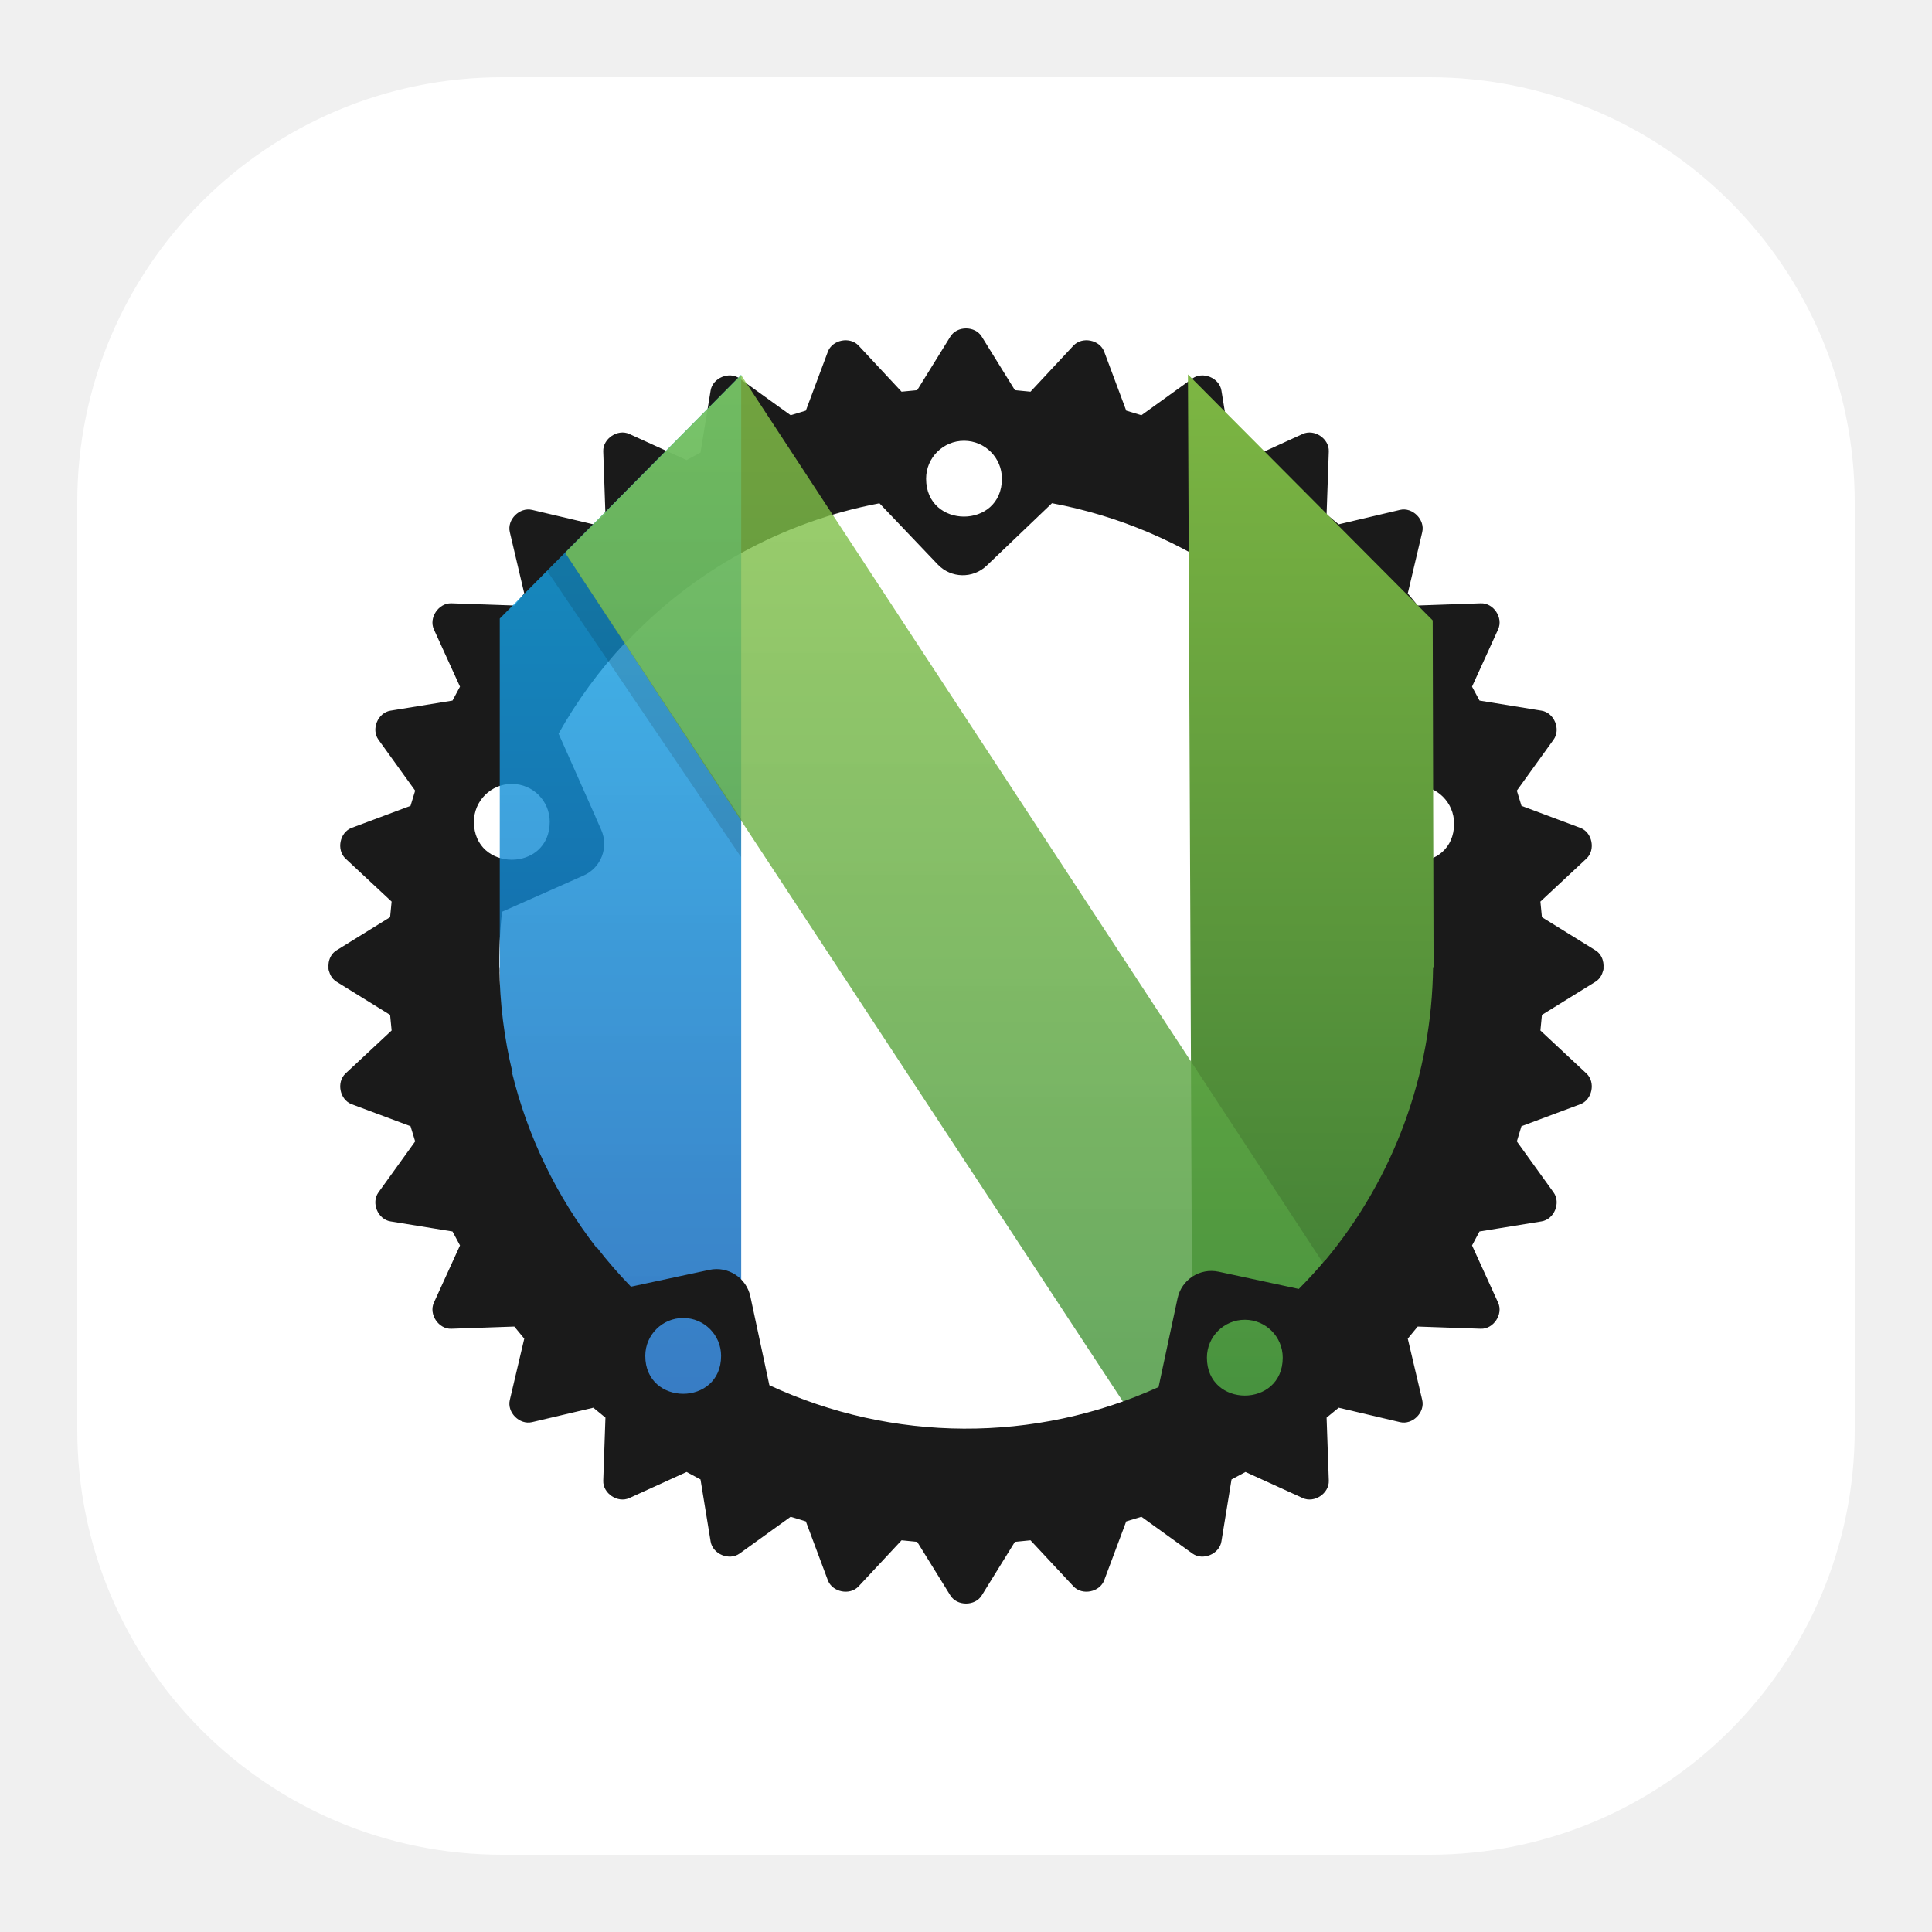
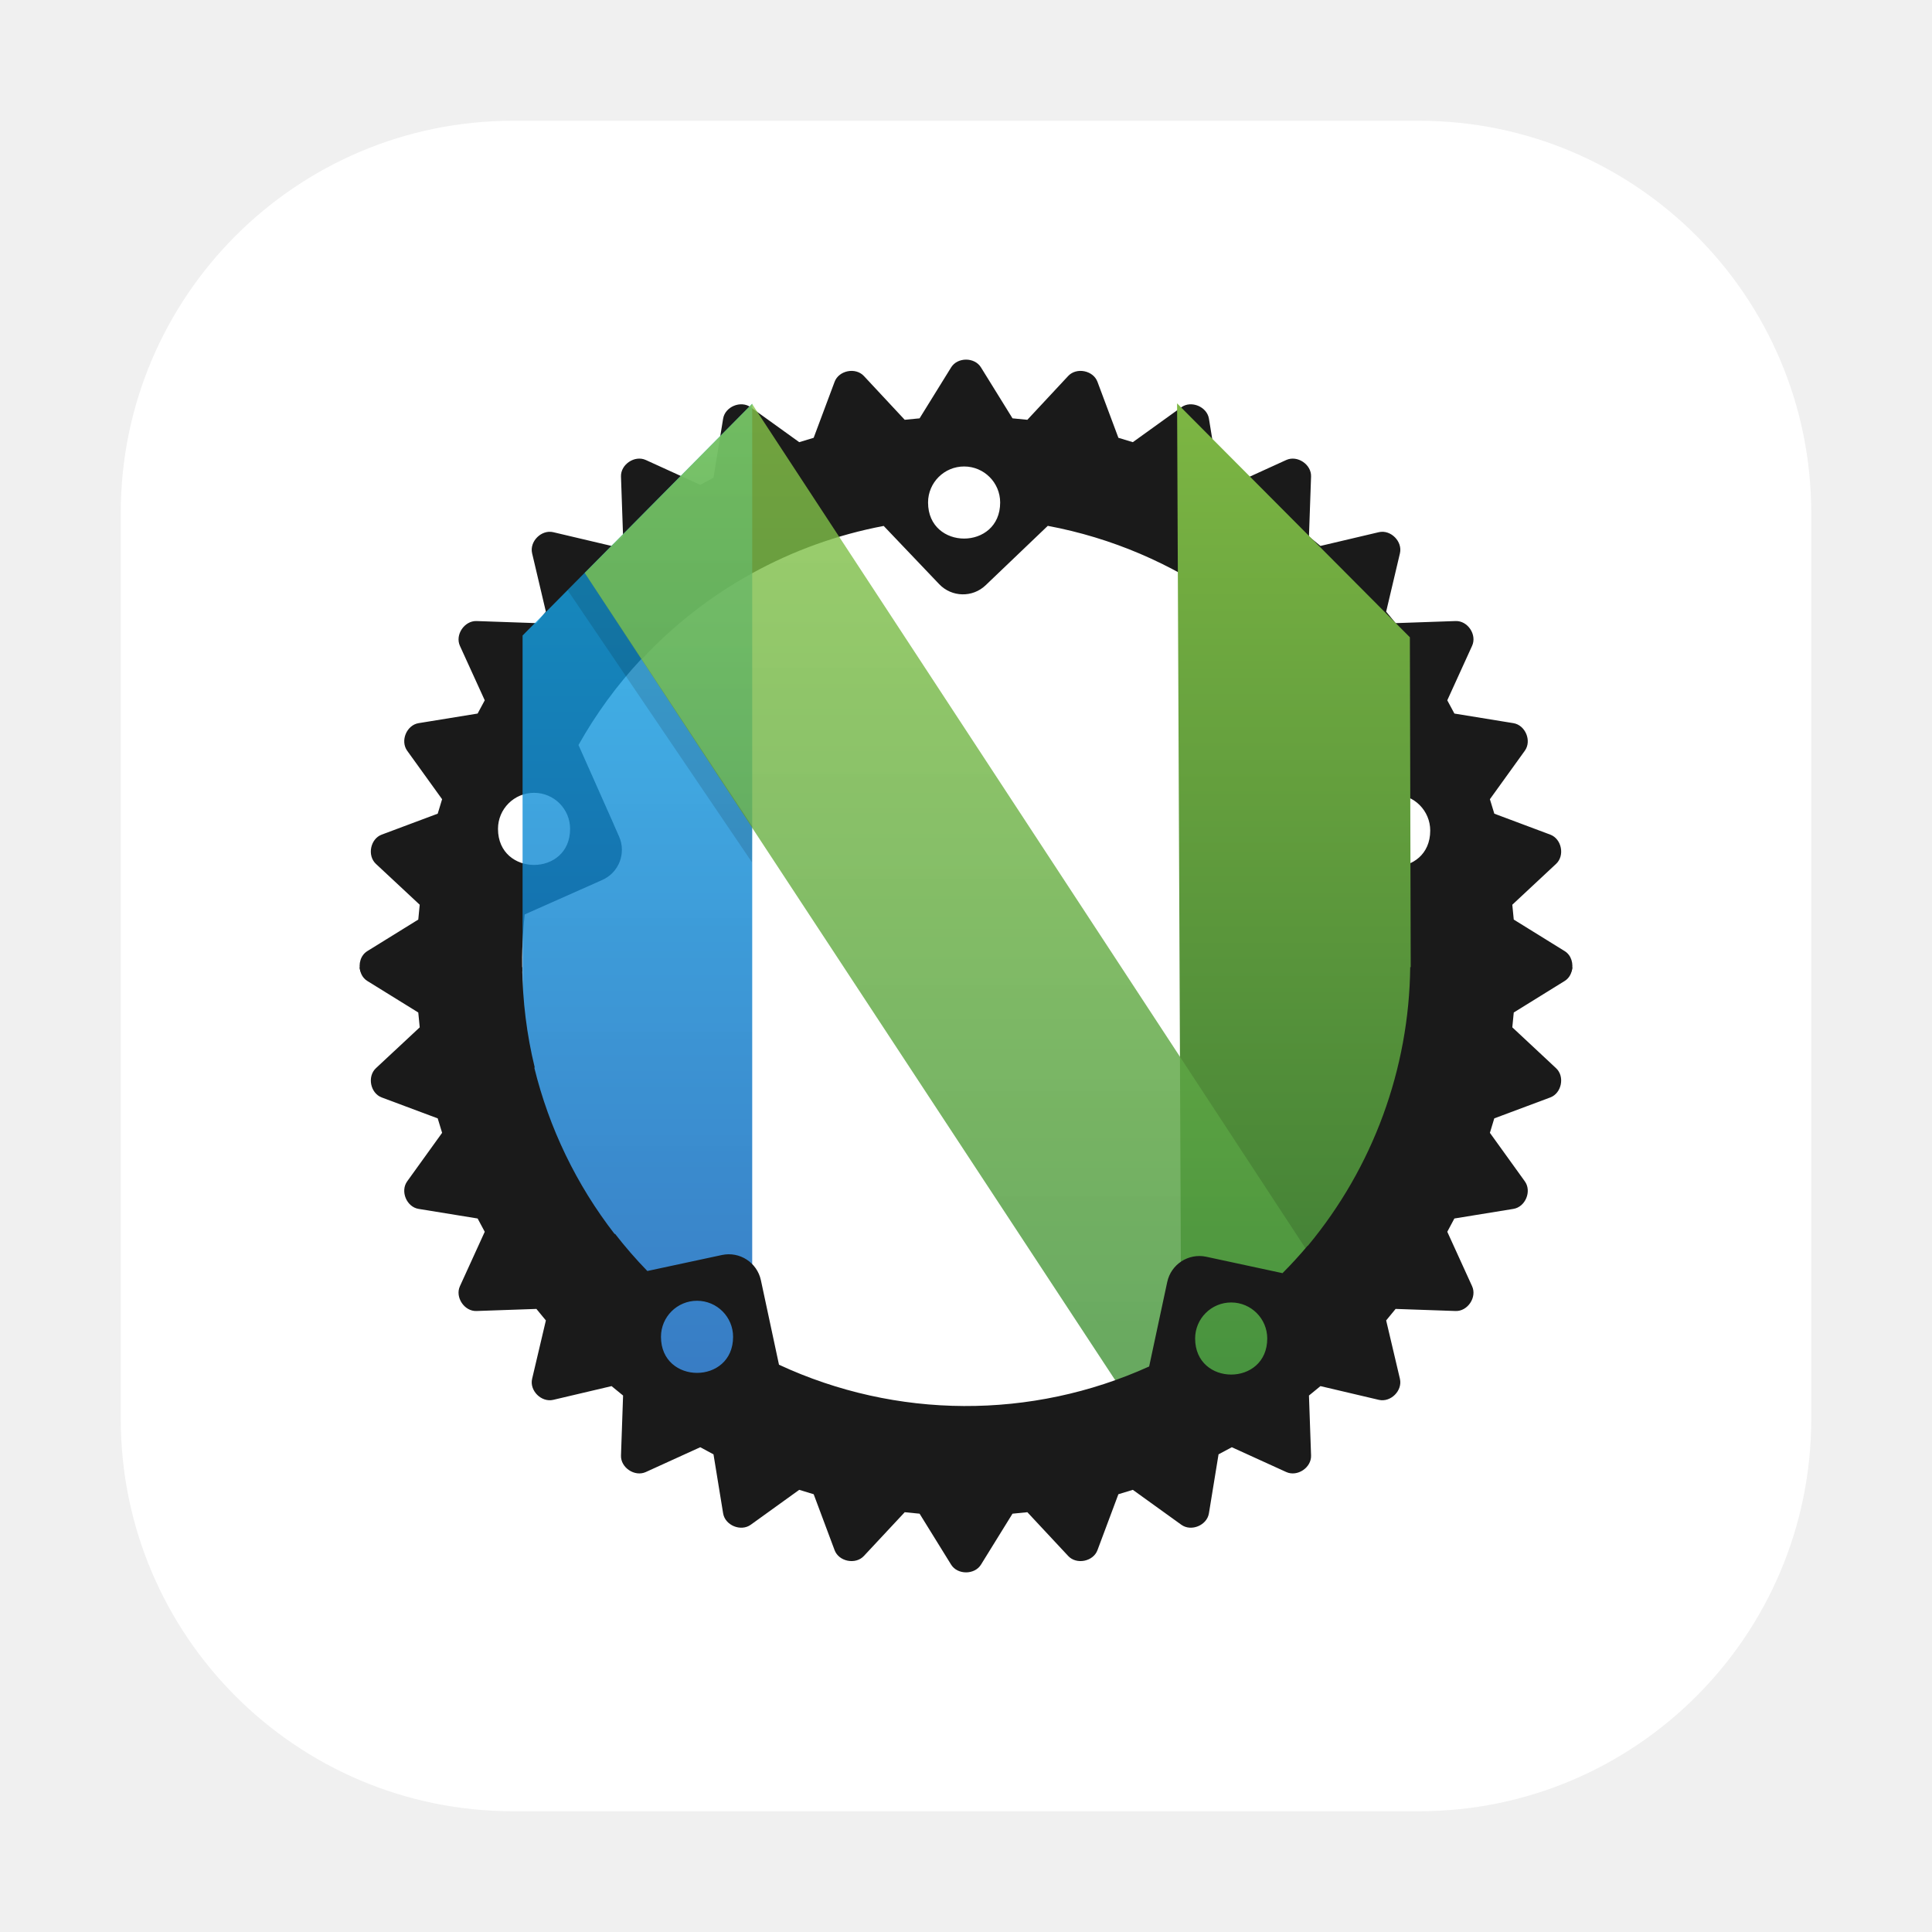
<svg xmlns="http://www.w3.org/2000/svg" height="500" viewBox="0 0 500 500" width="500">
  <defs>
    <clipPath id="kubaos-tile">
-       <rect x="20" y="20" width="460" height="460" rx="110" />
+       <rect x="31.25" y="31.25" width="437.5" height="437.5" rx="101.562" />
    </clipPath>
  </defs>
  <g clip-path="url(#kubaos-tile)">
-     <rect x="20" y="20" width="460" height="460" rx="110" fill="#fff" />
-     <svg x="85" y="85" width="330" height="330" viewBox="0 0 256 256">
+     <rect x="31.25" y="31.25" width="437.5" height="437.5" rx="101.562" fill="#fff" />
+     <svg x="93.071" y="93.071" width="313.859" height="313.859" viewBox="0 0 256 256">
      <defs id="defs440">
        <linearGradient x1="49.022" y1="-0.08" x2="49.022" y2="97.846" id="linearGradient-1" gradientTransform="matrix(0.4950085,0,0,2.323467,34.36766,9.488055)" gradientUnits="userSpaceOnUse">
          <stop stop-color="#16B0ED" stop-opacity="0.8" offset="0%" id="stop197" />
          <stop stop-color="#0F59B2" stop-opacity="0.837" offset="100%" id="stop199" />
        </linearGradient>
        <linearGradient x1="326.174" y1="-0.069" x2="326.174" y2="98.852" id="linearGradient-2" gradientTransform="matrix(-0.5000974,0,0,2.299823,360.4123,9.488055)" gradientUnits="userSpaceOnUse">
          <stop stop-color="#7DB643" offset="0%" id="stop202" />
          <stop stop-color="#367533" offset="100%" id="stop204" />
        </linearGradient>
        <linearGradient x1="103.885" y1="-0.115" x2="103.885" y2="178.558" id="linearGradient-3" gradientTransform="matrix(0.903099,0,0,1.273543,34.36766,9.488055)" gradientUnits="userSpaceOnUse">
          <stop stop-color="#88C649" stop-opacity="0.8" offset="0%" id="stop207" />
          <stop stop-color="#439240" stop-opacity="0.84" offset="100%" id="stop209" />
        </linearGradient>
      </defs>
      <path id="path434" style="opacity:1;fill:#1a1a1a;fill-opacity:1;stroke-width:2.448" d="m 128.01,0 c -1.238,0 -2.476,0.546 -3.147,1.635 l -6.662,10.759 -3.137,0.306 -8.627,-9.252 C 104.689,1.577 101.159,2.272 100.263,4.681 L 95.844,16.501 92.798,17.424 82.55,10.051 C 80.468,8.548 77.141,9.934 76.73,12.461 l -2.032,12.466 -2.798,1.501 -11.492,-5.241 c -2.336,-1.067 -5.334,0.939 -5.237,3.5 L 55.611,37.335 53.182,39.329 40.868,36.426 c -2.502,-0.583 -5.045,1.954 -4.457,4.456 l 2.903,12.317 -1.994,2.424 -12.649,-0.44 c -2.551,-0.073 -4.563,2.895 -3.501,5.236 l 5.241,11.495 -1.502,2.797 -12.463,2.027 c -2.532,0.411 -3.904,3.738 -2.41,5.819 l 7.374,10.237 -0.928,3.051 -11.822,4.423 c -2.4,0.896 -3.1,4.42 -1.224,6.173 l 9.249,8.626 -0.306,3.132 -10.76,6.661 c -1.434,0.886 -1.907,2.74 -1.454,4.294 H 34.321 c -0.083,-4.015 0.091,-8.034 0.526,-12.04 l 16.389,-7.282 c 3.501,-1.555 5.084,-5.658 3.529,-9.166 l -1.133,-2.563 h 0.014 L 46.2,81.349 c 3.674,-6.543 8.114,-12.639 13.256,-18.137 l 0.067,0.062 C 73.118,48.701 91.008,38.814 110.626,35.106 l 11.716,12.293 c 2.649,2.774 7.037,2.876 9.808,0.225 l 13.113,-12.537 c 27.051,5.067 50.506,21.769 64.139,45.674 L 200.427,101.03 c -1.55,3.508 0.03,7.612 3.529,9.166 l 17.283,7.674 c 0.308,3.098 0.461,6.21 0.459,9.324 h 0.096 c 2e-5,0.655 -0.029,1.307 -0.043,1.96 h 34.083 c 0.454,-1.554 -0.02,-3.408 -1.454,-4.294 l -10.755,-6.661 -0.306,-3.132 9.244,-8.626 c 1.88,-1.753 1.175,-5.277 -1.229,-6.173 l -11.812,-4.423 -0.933,-3.051 7.374,-10.237 c 1.503,-2.081 0.121,-5.403 -2.41,-5.819 l -12.458,-2.027 -1.502,-2.797 5.237,-11.495 c 1.072,-2.34 -0.915,-5.334 -3.491,-5.236 l -12.654,0.44 -1.994,-2.424 2.908,-12.317 c 0.588,-2.502 -1.955,-5.044 -4.457,-4.456 l -12.319,2.902 -2.429,-1.994 0.445,-12.647 c 0.098,-2.561 -2.901,-4.563 -5.237,-3.5 l -11.492,5.241 -2.798,-1.501 -2.032,-12.466 C 178.869,9.934 175.541,8.553 173.46,10.051 l -10.244,7.373 -3.046,-0.923 -4.419,-11.82 C 154.855,2.272 151.321,1.577 149.573,3.448 L 140.95,12.7 137.818,12.394 131.156,1.635 C 130.483,0.546 129.247,0 128.01,0 Z m -0.383,22.555 c 4.192,0.014 7.584,3.416 7.585,7.608 0,10.147 -15.222,10.147 -15.222,0 7.6e-4,-4.212 3.424,-7.623 7.637,-7.608 z M 36.841,91.443 c 4.196,0.011 7.591,3.417 7.589,7.612 0,10.147 -15.222,10.147 -15.222,0 -0.002,-4.212 3.419,-7.625 7.632,-7.612 z m 181.567,0.359 c 4.192,0.014 7.584,3.416 7.585,7.608 0,10.147 -15.222,10.147 -15.222,0 7.5e-4,-4.212 3.424,-7.623 7.637,-7.608 z" />
      <path d="M 34.397,58.237 82.871,9.303 V 236.887 L 34.397,188.518 Z" id="Left---green" fill="url(#linearGradient-1)" style="fill:url(#linearGradient-1);stroke-width:1.072" />
      <path d="M 221.697,58.61 172.559,9.241 173.555,236.829 222.029,188.46 Z" id="Right---blue" fill="url(#linearGradient-2)" style="fill:url(#linearGradient-2);stroke-width:1.072" />
      <path d="M 82.838,9.341 208.866,201.629 173.599,236.889 47.506,45.028 Z" id="Cross---blue" fill="url(#linearGradient-3)" style="fill:url(#linearGradient-3);stroke-width:1.072" />
      <path d="m 82.882,98.529 -0.067,7.574 -38.911,-57.439 3.603,-3.67 z" id="Shadow" fill-opacity="0.13" fill="#000000" style="stroke-width:1.072" />
      <path id="path849" style="opacity:1;fill:#1a1a1a;fill-opacity:1;stroke-width:2.448" d="m 0.008,128.238 c 0.064,1.158 0.59,2.288 1.612,2.917 l 10.76,6.661 0.306,3.132 -9.249,8.626 c -1.876,1.748 -1.175,5.272 1.224,6.173 l 11.822,4.418 0.928,3.051 -7.374,10.242 c -1.498,2.086 -0.122,5.408 2.41,5.814 l 12.463,2.027 1.502,2.802 -5.241,11.49 c -1.068,2.336 0.949,5.339 3.501,5.236 l 12.644,-0.44 1.999,2.429 -2.903,12.322 c -0.588,2.497 1.955,5.03 4.457,4.442 l 12.314,-2.898 2.429,1.989 -0.44,12.652 c -0.098,2.561 2.901,4.563 5.237,3.495 l 11.492,-5.236 2.798,1.501 2.032,12.456 c 0.411,2.536 3.739,3.908 5.82,2.415 l 10.244,-7.378 3.051,0.928 4.419,11.815 c 0.896,2.399 4.426,3.104 6.174,1.224 l 8.627,-9.243 3.137,0.311 6.657,10.759 c 1.342,2.169 4.952,2.174 6.298,0 l 6.657,-10.759 3.137,-0.311 8.622,9.243 c 1.748,1.88 5.278,1.175 6.174,-1.224 l 4.419,-11.815 3.051,-0.928 10.244,7.378 c 2.081,1.493 5.404,0.117 5.815,-2.415 l 2.032,-12.456 2.802,-1.501 11.492,5.236 c 2.336,1.067 5.33,-0.93 5.237,-3.495 l -0.445,-12.652 2.429,-1.989 12.319,2.898 c 2.502,0.588 5.04,-1.945 4.452,-4.442 l -2.903,-12.322 1.994,-2.429 12.649,0.44 c 2.551,0.103 4.568,-2.9 3.496,-5.236 l -5.237,-11.49 1.497,-2.802 12.458,-2.027 c 2.537,-0.406 3.918,-3.729 2.415,-5.814 l -7.374,-10.242 0.923,-3.051 11.822,-4.418 c 2.404,-0.901 3.105,-4.425 1.224,-6.173 l -9.239,-8.626 0.306,-3.132 10.755,-6.661 c 1.022,-0.629 1.548,-1.759 1.612,-2.917 h -34.222 c -0.239,21.49 -7.848,42.26 -21.601,58.814 l -0.034,-0.029 c -1.692,2.012 -3.468,3.952 -5.323,5.814 l -16.097,-3.462 c -3.749,-0.803 -7.437,1.581 -8.24,5.336 l -3.816,17.826 c -24.857,11.259 -53.388,11.123 -78.137,-0.373 l -3.816,-17.826 c -0.803,-3.751 -4.489,-6.137 -8.235,-5.331 l -15.738,3.376 c -2.419,-2.49 -4.697,-5.113 -6.824,-7.856 l -0.077,0.057 C 45.775,174.193 39.996,162.226 36.87,149.458 l 0.096,-0.024 c -1.696,-6.951 -2.567,-14.066 -2.645,-21.197 z M 71.244,198.666 h 0.005 c 4.194,0.014 7.587,3.419 7.585,7.612 0,10.147 -15.222,10.147 -15.222,0 -0.002,-4.212 3.419,-7.625 7.632,-7.612 z m 112.76,0.359 c 4.192,0.015 7.584,3.416 7.585,7.608 0,10.147 -15.222,10.147 -15.222,0 7.5e-4,-4.212 3.424,-7.623 7.637,-7.608 z" />
    </svg>
  </g>
</svg>
